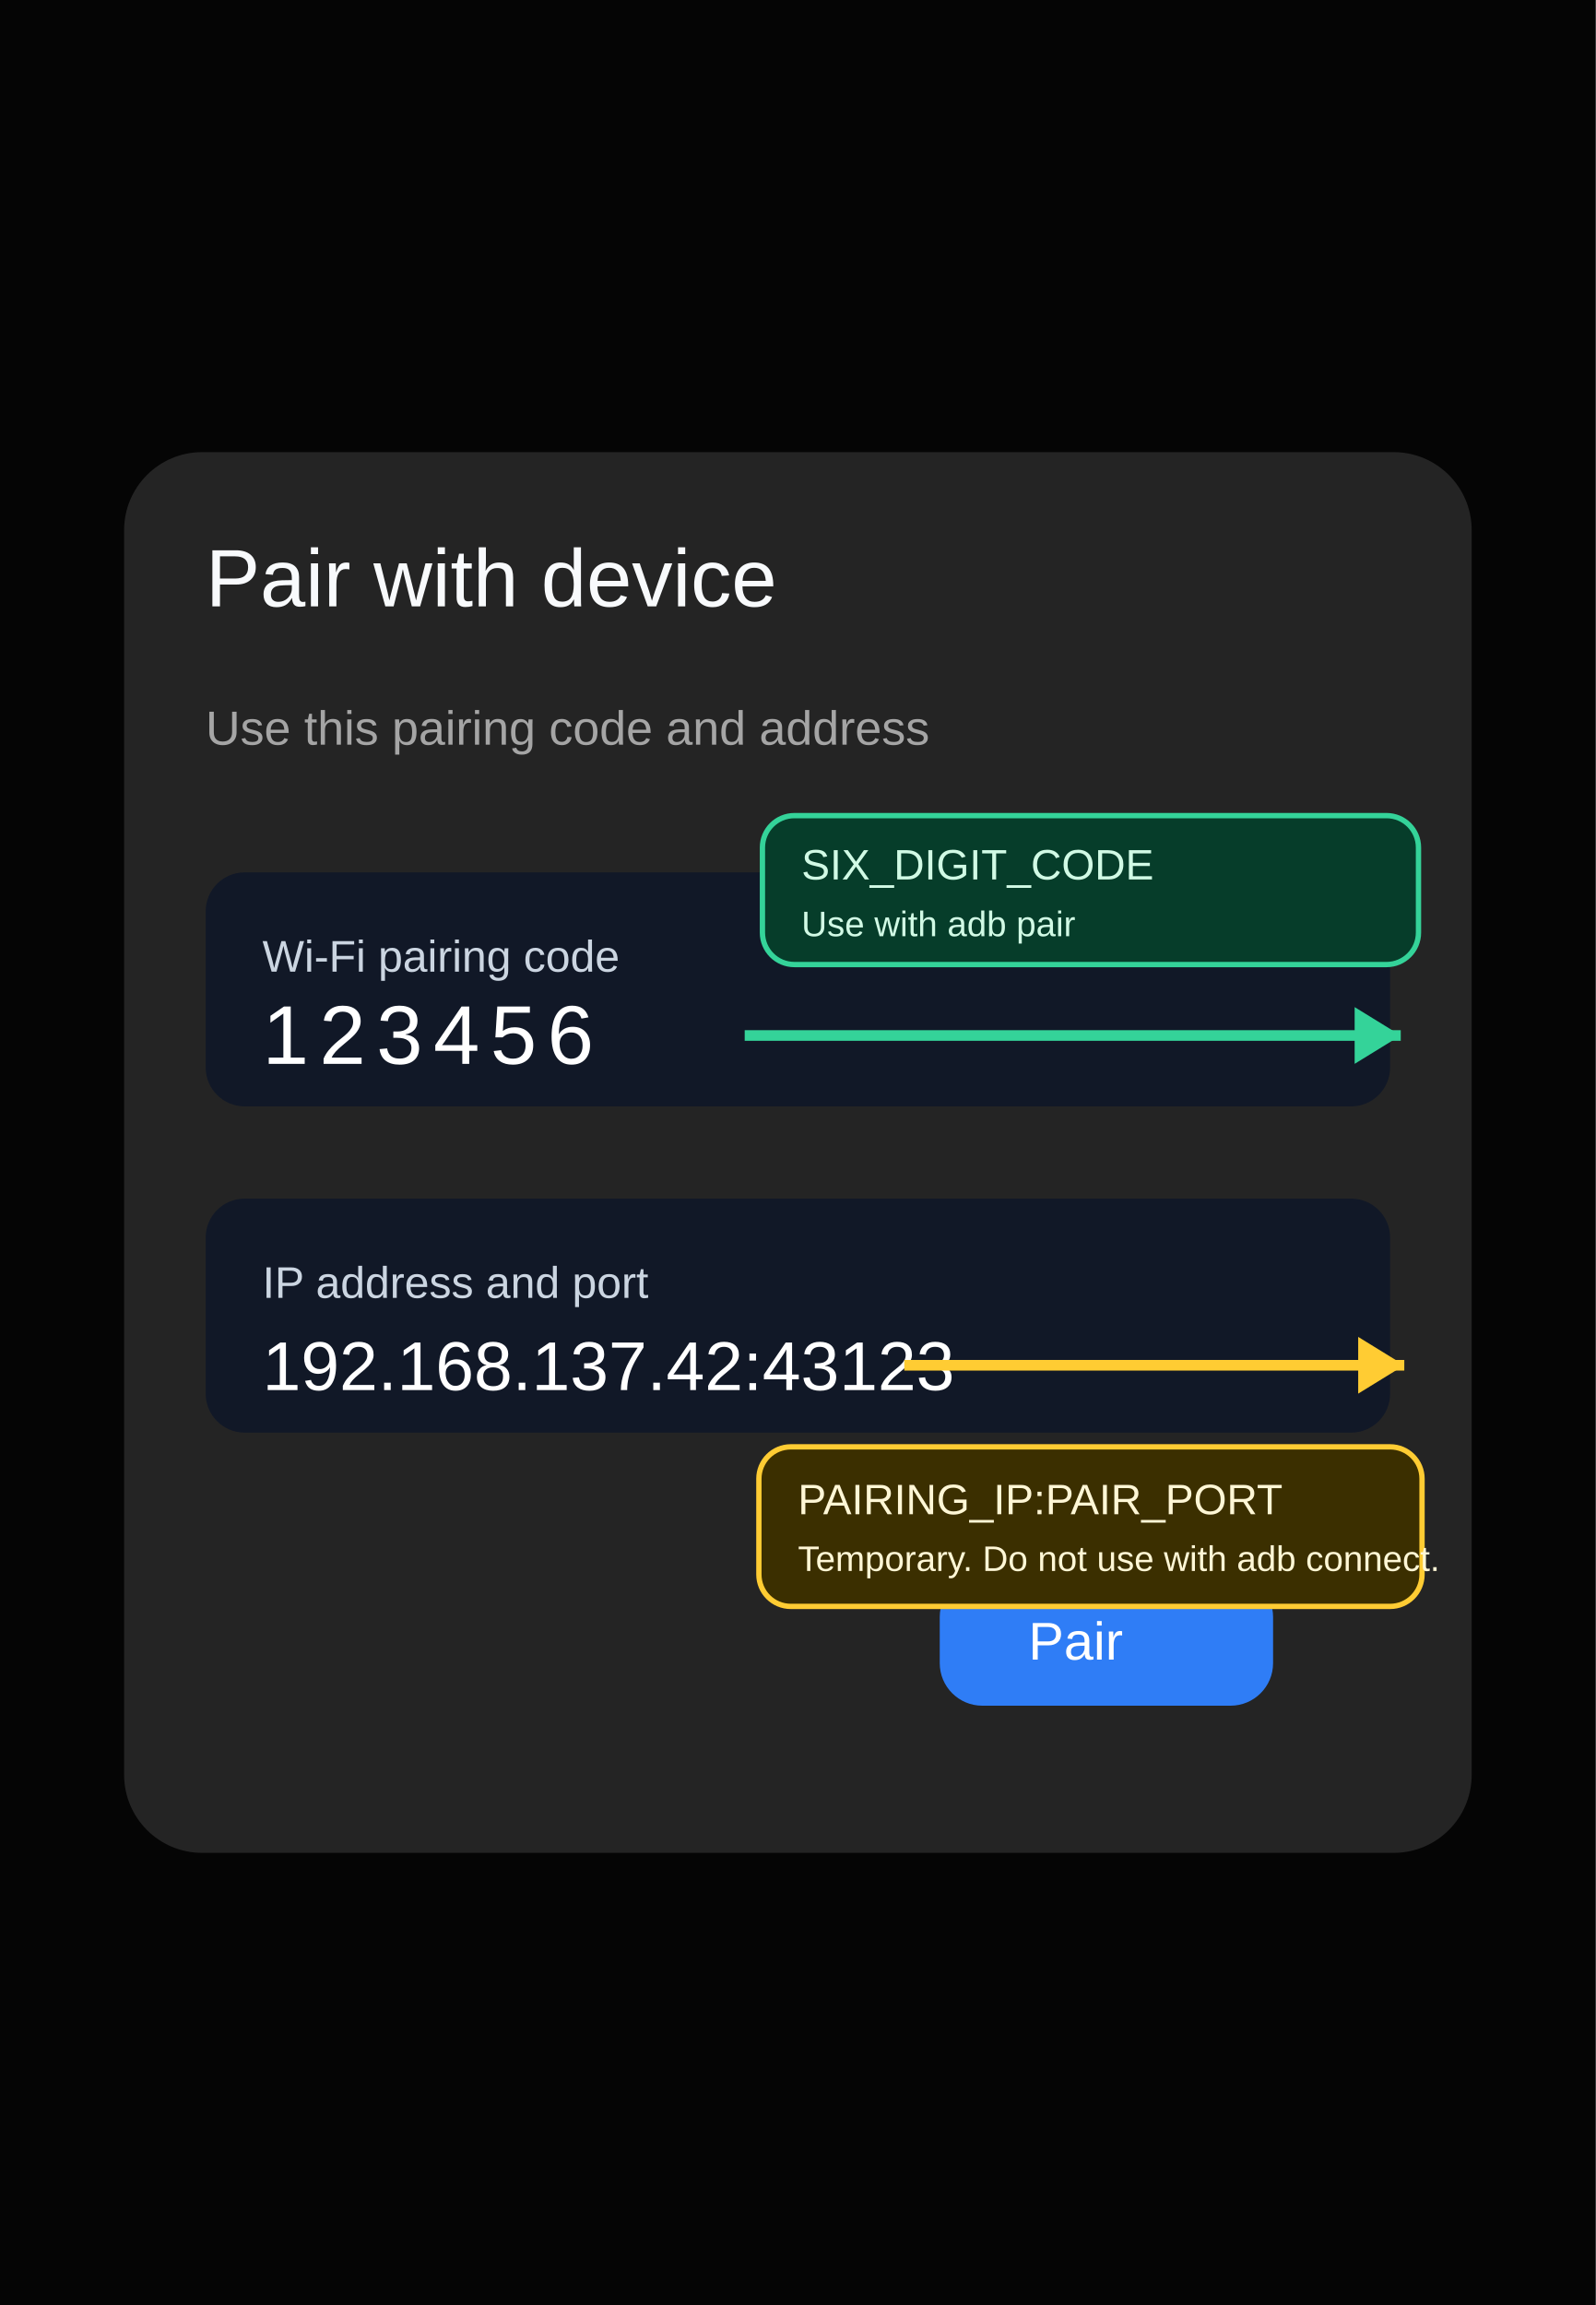
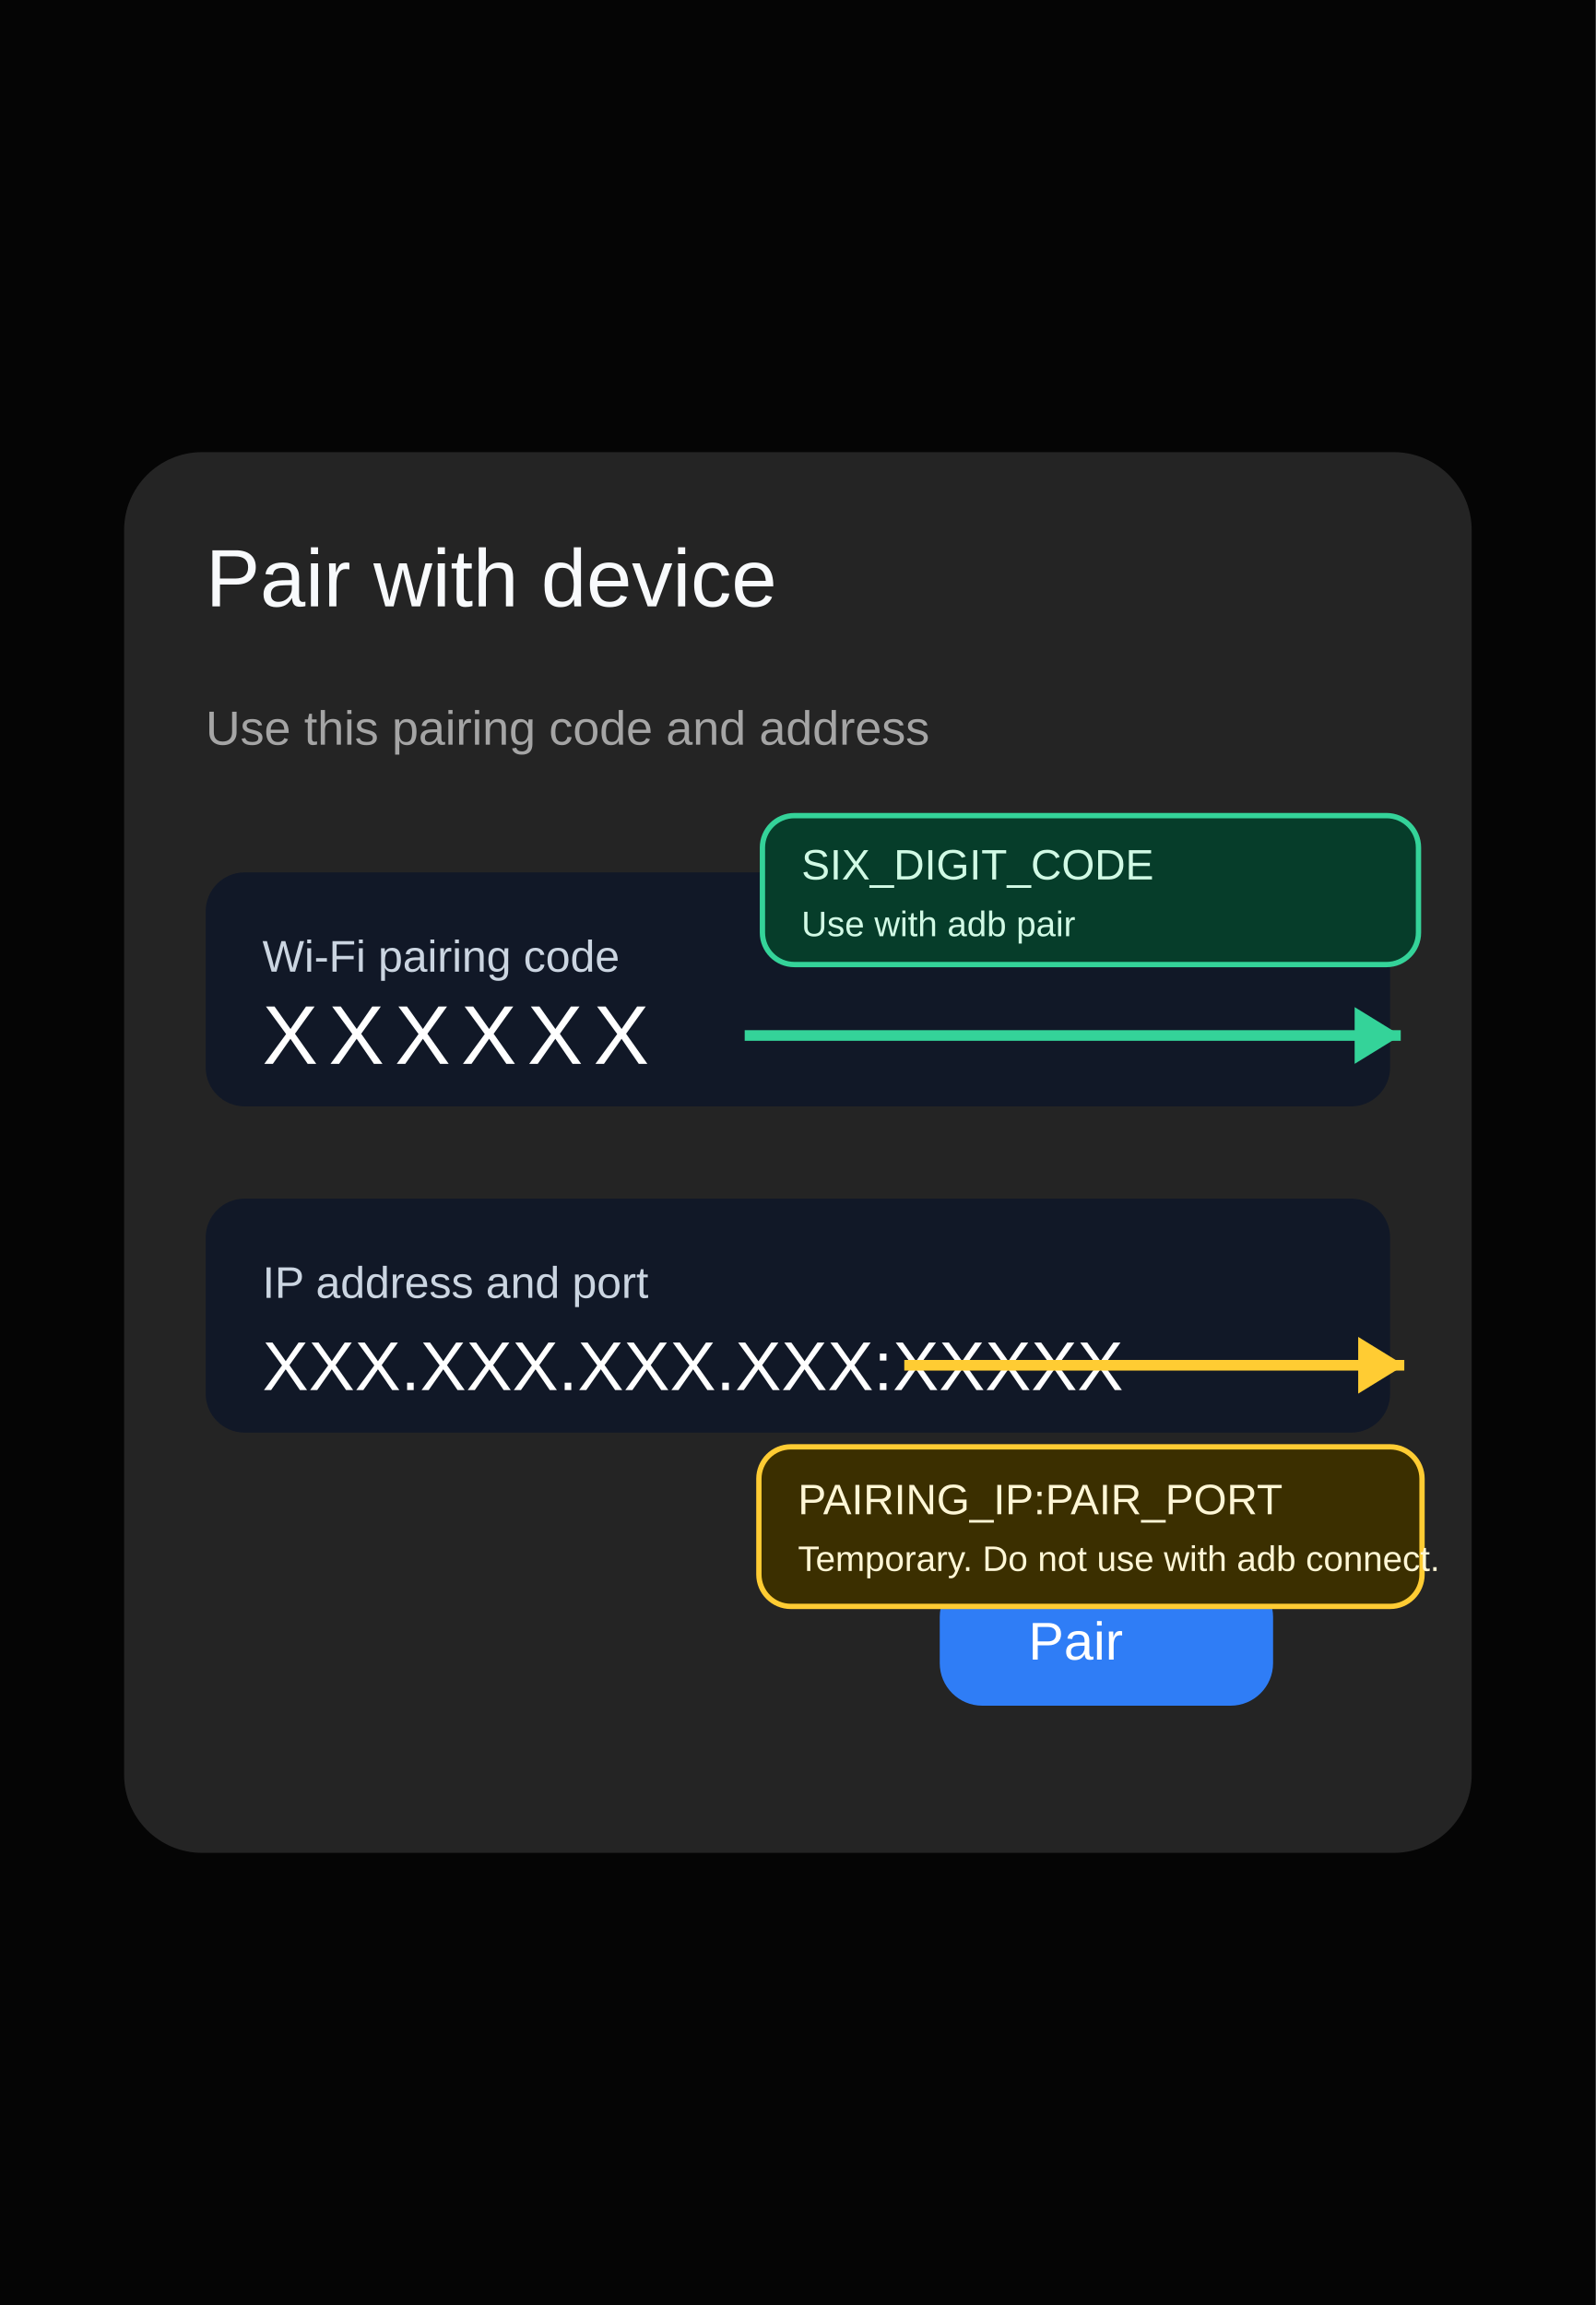
<svg xmlns="http://www.w3.org/2000/svg" width="900" height="1300" viewBox="0 0 900 1300" role="img" aria-labelledby="title desc">
  <rect width="900" height="1300" fill="#050505" />
  <rect x="70" y="255" width="760" height="790" rx="44" fill="#242424" />
  <text x="116" y="342" fill="#f8fafc" font-family="Arial, sans-serif" font-size="46">Pair with device</text>
  <text x="116" y="420" fill="#a5a5a5" font-family="Arial, sans-serif" font-size="27">Use this pairing code and address</text>
  <rect x="116" y="492" width="668" height="132" rx="22" fill="#111827" />
  <text x="148" y="548" fill="#cbd5e1" font-family="Arial, sans-serif" font-size="25">Wi-Fi pairing code</text>
-   <text x="148" y="600" fill="#ffffff" font-family="Arial, sans-serif" font-size="47" letter-spacing="6">123456</text>
+   <text x="148" y="600" fill="#ffffff" font-family="Arial, sans-serif" font-size="47" letter-spacing="6">XXXXXX</text>
  <rect x="116" y="676" width="668" height="132" rx="22" fill="#111827" />
  <text x="148" y="732" fill="#cbd5e1" font-family="Arial, sans-serif" font-size="25">IP address and port</text>
-   <text x="148" y="784" fill="#ffffff" font-family="Arial, sans-serif" font-size="39">192.168.137.42:43123</text>
+   <text x="148" y="784" fill="#ffffff" font-family="Arial, sans-serif" font-size="39">XXX.XXX.XXX.XXX:XXXXX</text>
  <rect x="530" y="888" width="188" height="74" rx="24" fill="#2f7df6" />
  <text x="580" y="936" fill="#ffffff" font-family="Arial, sans-serif" font-size="30">Pair</text>
  <path d="M420 584 C640 584 650 584 790 584" stroke="#34d399" stroke-width="6" fill="none" />
  <polygon points="790,584 764,568 764,600" fill="#34d399" />
  <rect x="430" y="460" width="370" height="84" rx="18" fill="#063d2a" stroke="#34d399" stroke-width="3" />
  <text x="452" y="496" fill="#d1fae5" font-family="Arial, sans-serif" font-size="24">SIX_DIGIT_CODE</text>
  <text x="452" y="528" fill="#d1fae5" font-family="Arial, sans-serif" font-size="20">Use with adb pair</text>
  <path d="M510 770 C662 770 682 770 792 770" stroke="#ffcc33" stroke-width="6" fill="none" />
  <polygon points="792,770 766,754 766,786" fill="#ffcc33" />
  <rect x="428" y="816" width="374" height="90" rx="18" fill="#3b2f00" stroke="#ffcc33" stroke-width="3" />
  <text x="450" y="854" fill="#fff7d6" font-family="Arial, sans-serif" font-size="24">PAIRING_IP:PAIR_PORT</text>
  <text x="450" y="886" fill="#fff7d6" font-family="Arial, sans-serif" font-size="20">Temporary. Do not use with adb connect.</text>
</svg>
